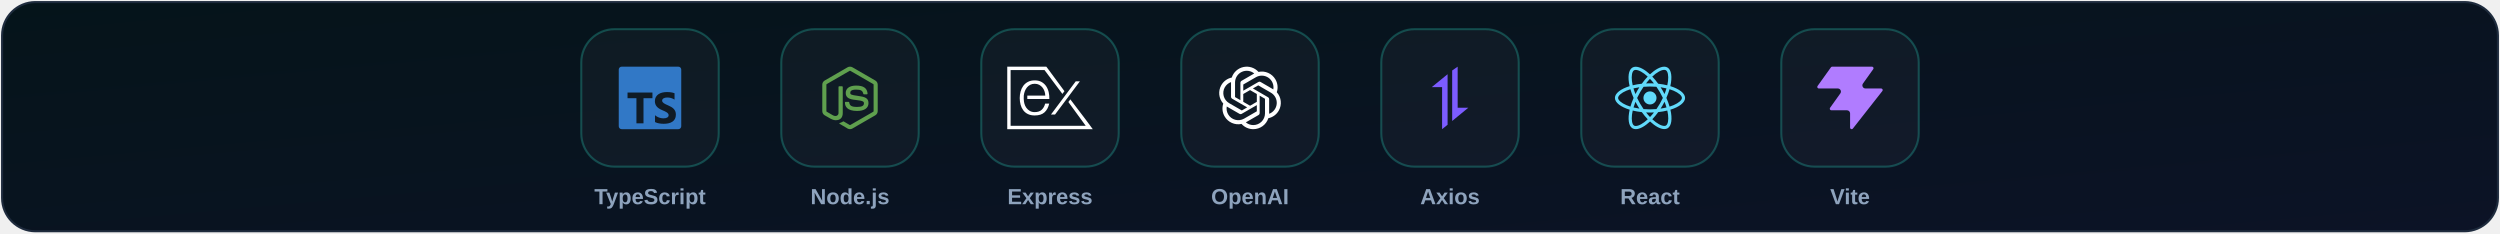
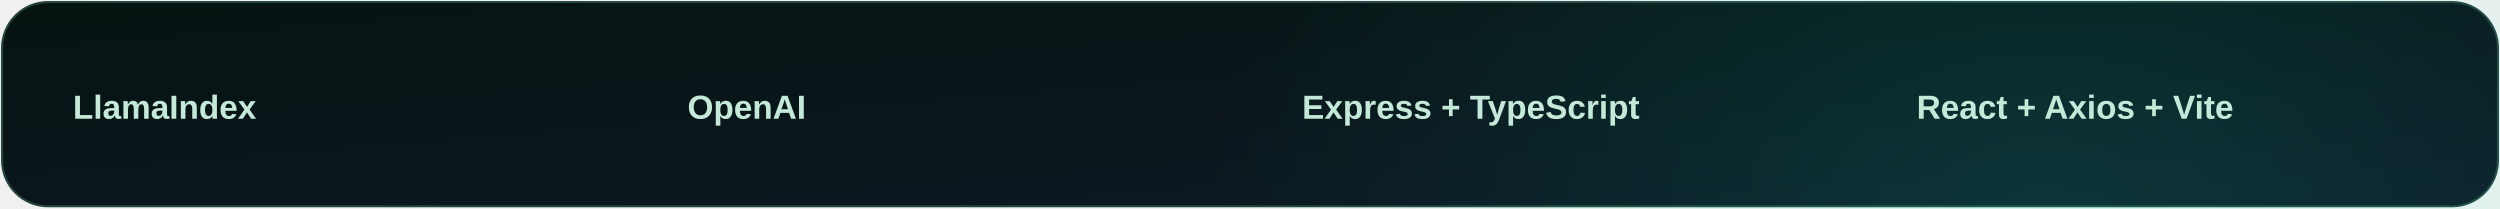
- <svg xmlns="http://www.w3.org/2000/svg" width="1200" height="112" viewBox="0 0 1200 112" role="img" aria-label="RAG technologies">
+ <svg xmlns="http://www.w3.org/2000/svg" width="1200" height="100" viewBox="0 0 1200 100" role="img" aria-labelledby="title">
  <defs>
-     <linearGradient id="bg" x1="0" y1="0" x2="1" y2="1">
-       <stop stop-color="#05141a" />
-       <stop offset="1" stop-color="#0c1326" />
+     <linearGradient id="bg" x2="1" y2="1">
+       <stop stop-color="#061411" />
+       <stop offset="1" stop-color="#0e1825" />
    </linearGradient>
+     <radialGradient id="glow">
+       <stop stop-color="#00ffcc" stop-opacity=".13" />
+       <stop offset="1" stop-color="#00ffcc" stop-opacity="0" />
+     </radialGradient>
  </defs>
-   <rect x="1" y="1" width="1198" height="110" rx="16" fill="url(#bg)" stroke="#1e2b3d" />
-   <g>
-     <rect x="279" y="14" width="66" height="66" rx="16" fill="#ffffff" fill-opacity=".035" stroke="#2dd4bf" stroke-opacity=".28">
-       <animate attributeName="stroke-opacity" values=".14;.5;.14" dur="3.2s" begin="0s" repeatCount="indefinite" />
-     </rect>
-     <g transform="translate(297.00 32.00) scale(1.25)">
-       <path d="M1.125 0C.502 0 0 .502 0 1.125v21.75C0 23.498.502 24 1.125 24h21.75c.623 0 1.125-.502 1.125-1.125V1.125C24 .502 23.498 0 22.875 0zm17.363 9.75c.612 0 1.154.037 1.627.111a6.38 6.38 0 0 1 1.306.34v2.458a3.95 3.95 0 0 0-.643-.361 5.093 5.093 0 0 0-.717-.26 5.453 5.453 0 0 0-1.426-.2c-.3 0-.573.028-.819.086a2.1 2.1 0 0 0-.623.242c-.17.104-.3.229-.393.374a.888.888 0 0 0-.14.49c0 .196.053.373.156.529.104.156.252.304.443.444s.423.276.696.41c.273.135.582.274.926.416.47.197.892.407 1.266.628.374.222.695.473.963.753.268.279.472.598.614.957.142.359.214.776.214 1.253 0 .657-.125 1.21-.373 1.656a3.033 3.033 0 0 1-1.012 1.085 4.38 4.38 0 0 1-1.487.596c-.566.12-1.163.18-1.79.18a9.916 9.916 0 0 1-1.84-.164 5.544 5.544 0 0 1-1.512-.493v-2.63a5.033 5.033 0 0 0 3.237 1.2c.333 0 .624-.03.872-.09.249-.06.456-.144.623-.25.166-.108.29-.234.373-.38a1.023 1.023 0 0 0-.074-1.089 2.12 2.12 0 0 0-.537-.5 5.597 5.597 0 0 0-.807-.444 27.72 27.72 0 0 0-1.007-.436c-.918-.383-1.602-.852-2.053-1.405-.45-.553-.676-1.222-.676-2.005 0-.614.123-1.141.369-1.582.246-.441.58-.804 1.004-1.089a4.494 4.494 0 0 1 1.47-.629 7.536 7.536 0 0 1 1.77-.201zm-15.113.188h9.563v2.166H9.506v9.646H6.789v-9.646H3.375z" fill="#3178C6" />
-     </g>
-     <text x="312" y="98" fill="#8ea3bd" font-family="Segoe UI,Arial,sans-serif" font-size="10.5" font-weight="700" text-anchor="middle">TypeScript</text>
-   </g>
-   <g>
-     <rect x="375" y="14" width="66" height="66" rx="16" fill="#ffffff" fill-opacity=".035" stroke="#2dd4bf" stroke-opacity=".28">
-       <animate attributeName="stroke-opacity" values=".14;.5;.14" dur="3.2s" begin="0.25s" repeatCount="indefinite" />
-     </rect>
-     <g transform="translate(393.00 32.00) scale(1.25)">
-       <path d="M11.998,24c-0.321,0-0.641-0.084-0.922-0.247l-2.936-1.737c-0.438-0.245-0.224-0.332-0.08-0.383 c0.585-0.203,0.703-0.25,1.328-0.604c0.065-0.037,0.151-0.023,0.218,0.017l2.256,1.339c0.082,0.045,0.197,0.045,0.272,0l8.795-5.076 c0.082-0.047,0.134-0.141,0.134-0.238V6.921c0-0.099-0.053-0.192-0.137-0.242l-8.791-5.072c-0.081-0.047-0.189-0.047-0.271,0 L3.075,6.68C2.99,6.729,2.936,6.825,2.936,6.921v10.15c0,0.097,0.054,0.189,0.139,0.235l2.409,1.392 c1.307,0.654,2.108-0.116,2.108-0.89V7.787c0-0.142,0.114-0.253,0.256-0.253h1.115c0.139,0,0.255,0.112,0.255,0.253v10.021 c0,1.745-0.95,2.745-2.604,2.745c-0.508,0-0.909,0-2.026-0.551L2.28,18.675c-0.57-0.329-0.922-0.945-0.922-1.604V6.921 c0-0.659,0.353-1.275,0.922-1.603l8.795-5.082c0.557-0.315,1.296-0.315,1.848,0l8.794,5.082c0.57,0.329,0.924,0.944,0.924,1.603 v10.15c0,0.659-0.354,1.273-0.924,1.604l-8.794,5.078C12.643,23.916,12.324,24,11.998,24z M19.099,13.993 c0-1.9-1.284-2.406-3.987-2.763c-2.731-0.361-3.009-0.548-3.009-1.187c0-0.528,0.235-1.233,2.258-1.233 c1.807,0,2.473,0.389,2.747,1.607c0.024,0.115,0.129,0.199,0.247,0.199h1.141c0.071,0,0.138-0.031,0.186-0.081 c0.048-0.054,0.074-0.123,0.067-0.196c-0.177-2.098-1.571-3.076-4.388-3.076c-2.508,0-4.004,1.058-4.004,2.833 c0,1.925,1.488,2.457,3.895,2.695c2.88,0.282,3.103,0.703,3.103,1.269c0,0.983-0.789,1.402-2.642,1.402 c-2.327,0-2.839-0.584-3.011-1.742c-0.02-0.124-0.126-0.215-0.253-0.215h-1.137c-0.141,0-0.254,0.112-0.254,0.253 c0,1.482,0.806,3.248,4.655,3.248C17.501,17.007,19.099,15.91,19.099,13.993z" fill="#5FA04E" />
-     </g>
-     <text x="408" y="98" fill="#8ea3bd" font-family="Segoe UI,Arial,sans-serif" font-size="10.5" font-weight="700" text-anchor="middle">Node.js</text>
-   </g>
-   <g>
-     <rect x="471" y="14" width="66" height="66" rx="16" fill="#ffffff" fill-opacity=".035" stroke="#2dd4bf" stroke-opacity=".28">
-       <animate attributeName="stroke-opacity" values=".14;.5;.14" dur="3.2s" begin="0.5s" repeatCount="indefinite" />
-     </rect>
-     <g transform="translate(483.48 26.48) scale(1.7104)">
-       <path d="M12.262 16.666h1.146l6.975-9.325H19.22zm9.778 1.441v.004l-4.334-5.706-.557.74 4.873 6.682H.945V4.173h9.505l5.026 6.7.574-.772-4.374-5.928h.003l-.719-.945H0v17.544h24zM10.917 8.705a3.8 3.8 0 0 0-1.292-1.183q-.796-.45-1.916-.45c-.746 0-1.37.14-1.906.424a3.76 3.76 0 0 0-1.31 1.12 4.9 4.9 0 0 0-.75 1.581 7.17 7.17 0 0 0 0 3.696c.148.567.402 1.101.75 1.573a3.5 3.5 0 0 0 1.31 1.066q.803.39 1.906.389 1.77 0 2.739-.868.966-.867 1.328-2.457h-1.139q-.271 1.084-.977 1.734-.704.651-1.952.65-.812 0-1.392-.342a3.1 3.1 0 0 1-.957-.869 3.5 3.5 0 0 1-.551-1.182 5 5 0 0 1-.17-1.133 9 9 0 0 0-.015-.286 4.5 4.5 0 0 1 .015-.829c.047-.418.147-.83.296-1.223A3.7 3.7 0 0 1 5.54 9.05a2.9 2.9 0 0 1 .922-.742q.541-.28 1.246-.28c.47 0 .869.093 1.23.28q.541.281.922.742.379.461.587 1.057t.225 1.246H5.625l.004.957h6.182a7.3 7.3 0 0 0-.18-1.924 4.9 4.9 0 0 0-.715-1.68z" fill="#FFFFFF" />
-     </g>
-     <text x="504" y="98" fill="#8ea3bd" font-family="Segoe UI,Arial,sans-serif" font-size="10.5" font-weight="700" text-anchor="middle">Express</text>
-   </g>
-   <g>
-     <rect x="567" y="14" width="66" height="66" rx="16" fill="#ffffff" fill-opacity=".035" stroke="#2dd4bf" stroke-opacity=".28">
-       <animate attributeName="stroke-opacity" values=".14;.5;.14" dur="3.2s" begin="0.75s" repeatCount="indefinite" />
-     </rect>
-     <g transform="translate(585.01 32.00) scale(1.25)">
-       <path d="M22.282 9.821a5.985 5.985 0 0 0-.516-4.911 6.046 6.046 0 0 0-6.51-2.9A6.065 6.065 0 0 0 4.981 4.182a5.985 5.985 0 0 0-3.998 2.9 6.046 6.046 0 0 0 .743 7.097 5.98 5.98 0 0 0 .511 4.911 6.051 6.051 0 0 0 6.515 2.9A5.985 5.985 0 0 0 13.26 24a6.056 6.056 0 0 0 5.772-4.206 5.989 5.989 0 0 0 3.998-2.9 6.056 6.056 0 0 0-.748-7.073zm-9.022 12.608a4.476 4.476 0 0 1-2.876-1.041l.142-.08 4.778-2.758a.795.795 0 0 0 .393-.681v-6.737l2.02 1.169a.071.071 0 0 1 .038.052v5.583a4.504 4.504 0 0 1-4.495 4.494zm-9.661-4.125a4.471 4.471 0 0 1-.535-3.014l.142.085 4.783 2.758a.771.771 0 0 0 .781 0l5.843-3.369v2.332a.08.08 0 0 1-.033.061L9.74 19.95a4.499 4.499 0 0 1-6.141-1.646zM2.341 7.896a4.485 4.485 0 0 1 2.365-1.973V11.6a.766.766 0 0 0 .388.676l5.814 3.354-2.02 1.169a.076.076 0 0 1-.071 0l-4.83-2.787A4.504 4.504 0 0 1 2.341 7.872zm16.596 3.856L13.104 8.364 15.119 7.2a.076.076 0 0 1 .071 0l4.83 2.791a4.494 4.494 0 0 1-.676 8.104v-5.677a.79.79 0 0 0-.407-.667zm2.011-3.023l-.142-.085-4.774-2.782a.776.776 0 0 0-.785 0L9.409 9.23V6.897a.066.066 0 0 1 .028-.061l4.83-2.787a4.499 4.499 0 0 1 6.68 4.66zM8.306 12.863l-2.02-1.164a.08.08 0 0 1-.038-.057V6.074a4.499 4.499 0 0 1 7.376-3.454l-.142.081L8.704 5.459a.795.795 0 0 0-.393.681zm1.098-2.365l2.602-1.5 2.607 1.5v2.999l-2.597 1.5-2.607-1.5Z" fill="#FFFFFF" />
-     </g>
-     <text x="600" y="98" fill="#8ea3bd" font-family="Segoe UI,Arial,sans-serif" font-size="10.5" font-weight="700" text-anchor="middle">OpenAI</text>
-   </g>
-   <g>
-     <rect x="663" y="14" width="66" height="66" rx="16" fill="#ffffff" fill-opacity=".035" stroke="#2dd4bf" stroke-opacity=".28">
-       <animate attributeName="stroke-opacity" values=".14;.5;.14" dur="3.2s" begin="1s" repeatCount="indefinite" />
-     </rect>
-     <g transform="translate(681.01 32.00) scale(1.25)">
-       <path d="M11.068 2.9V22.297l-2.114 1.703V7.864H4.975l6.093-4.964zM14.934 0v15.767H19.025l-6.2 5.089V1.469L14.934 0z" fill="#7C5CFF" />
-     </g>
-     <text x="696" y="98" fill="#8ea3bd" font-family="Segoe UI,Arial,sans-serif" font-size="10.5" font-weight="700" text-anchor="middle">Axios</text>
-   </g>
-   <g>
-     <rect x="759" y="14" width="66" height="66" rx="16" fill="#ffffff" fill-opacity=".035" stroke="#2dd4bf" stroke-opacity=".28">
-       <animate attributeName="stroke-opacity" values=".14;.5;.14" dur="3.2s" begin="1.25s" repeatCount="indefinite" />
-     </rect>
-     <g transform="translate(775.16 30.16) scale(1.4032)">
-       <path d="M14.23 12.004a2.236 2.236 0 0 1-2.235 2.236 2.236 2.236 0 0 1-2.236-2.236 2.236 2.236 0 0 1 2.235-2.236 2.236 2.236 0 0 1 2.236 2.236zm2.648-10.69c-1.346 0-3.107.96-4.888 2.622-1.78-1.653-3.542-2.602-4.887-2.602-.41 0-.783.093-1.106.278-1.375.793-1.683 3.264-.973 6.365C1.98 8.917 0 10.42 0 12.004c0 1.59 1.99 3.097 5.043 4.03-.704 3.113-.39 5.588.988 6.38.32.187.69.275 1.102.275 1.345 0 3.107-.96 4.888-2.624 1.78 1.654 3.542 2.603 4.887 2.603.41 0 .783-.09 1.106-.275 1.374-.792 1.683-3.263.973-6.365C22.02 15.096 24 13.59 24 12.004c0-1.59-1.99-3.097-5.043-4.032.704-3.11.39-5.587-.988-6.38-.318-.184-.688-.277-1.092-.278zm-.005 1.09v.006c.225 0 .406.044.558.127.666.382.955 1.835.73 3.704-.054.46-.142.945-.25 1.44-.96-.236-2.006-.417-3.107-.534-.66-.905-1.345-1.727-2.035-2.447 1.592-1.48 3.087-2.292 4.105-2.295zm-9.77.02c1.012 0 2.514.808 4.11 2.28-.686.72-1.37 1.537-2.02 2.442-1.107.117-2.154.298-3.113.538-.112-.49-.195-.964-.254-1.42-.23-1.868.054-3.32.714-3.707.19-.09.4-.127.563-.132zm4.882 3.05c.455.468.91.992 1.36 1.564-.44-.02-.89-.034-1.345-.034-.46 0-.915.01-1.36.034.44-.572.895-1.096 1.345-1.565zM12 8.1c.74 0 1.477.034 2.202.093.406.582.802 1.203 1.183 1.86.372.64.71 1.29 1.018 1.946-.308.655-.646 1.31-1.013 1.95-.38.66-.773 1.288-1.18 1.87-.728.063-1.466.098-2.21.098-.74 0-1.477-.035-2.202-.093-.406-.582-.802-1.204-1.183-1.86-.372-.64-.71-1.29-1.018-1.946.303-.657.646-1.313 1.013-1.954.38-.66.773-1.286 1.18-1.868.728-.064 1.466-.098 2.21-.098zm-3.635.254c-.24.377-.48.763-.704 1.16-.225.39-.435.782-.635 1.174-.265-.656-.49-1.31-.676-1.947.64-.15 1.315-.283 2.015-.386zm7.26 0c.695.103 1.365.23 2.006.387-.18.632-.405 1.282-.66 1.933-.2-.39-.41-.783-.64-1.174-.225-.392-.465-.774-.705-1.146zm3.063.675c.484.15.944.317 1.375.498 1.732.74 2.852 1.708 2.852 2.476-.005.768-1.125 1.74-2.857 2.475-.42.18-.88.342-1.355.493-.28-.958-.646-1.956-1.1-2.98.45-1.017.81-2.01 1.085-2.964zm-13.395.004c.278.96.645 1.957 1.1 2.98-.45 1.017-.812 2.01-1.086 2.964-.484-.15-.944-.318-1.37-.5-1.732-.737-2.852-1.706-2.852-2.474 0-.768 1.12-1.742 2.852-2.476.42-.18.88-.342 1.356-.494zm11.678 4.28c.265.657.49 1.312.676 1.948-.64.157-1.316.29-2.016.39.24-.375.48-.762.705-1.158.225-.39.435-.788.636-1.18zm-9.945.02c.2.392.41.783.64 1.175.23.39.465.772.705 1.143-.695-.102-1.365-.23-2.006-.386.18-.63.406-1.282.66-1.933zM17.92 16.32c.112.493.2.968.254 1.423.23 1.868-.054 3.32-.714 3.708-.147.09-.338.128-.563.128-1.012 0-2.514-.807-4.11-2.28.686-.72 1.37-1.536 2.02-2.44 1.107-.118 2.154-.3 3.113-.54zm-11.83.01c.96.234 2.006.415 3.107.532.66.905 1.345 1.727 2.035 2.446-1.595 1.483-3.092 2.295-4.11 2.295-.22-.005-.406-.05-.553-.132-.666-.38-.955-1.834-.73-3.703.054-.46.142-.944.25-1.438zm4.56.64c.44.02.89.034 1.345.034.46 0 .915-.01 1.36-.034-.44.572-.895 1.095-1.345 1.565-.455-.47-.91-.993-1.36-1.565z" fill="#61DAFB" />
-     </g>
-     <text x="792" y="98" fill="#8ea3bd" font-family="Segoe UI,Arial,sans-serif" font-size="10.5" font-weight="700" text-anchor="middle">React</text>
-   </g>
-   <g>
-     <rect x="855" y="14" width="66" height="66" rx="16" fill="#ffffff" fill-opacity=".035" stroke="#2dd4bf" stroke-opacity=".28">
-       <animate attributeName="stroke-opacity" values=".14;.5;.14" dur="3.2s" begin="1.5s" repeatCount="indefinite" />
-     </rect>
-     <g transform="translate(872.29 31.29) scale(1.3089)">
-       <path d="M13.056 23.238a.57.57 0 0 1-1.02-.355v-5.202c0-.63-.512-1.143-1.144-1.143H5.148a.57.57 0 0 1-.464-.903l3.777-5.29c.54-.753 0-1.804-.93-1.804H.57a.574.574 0 0 1-.543-.746.6.6 0 0 1 .08-.157L5.008.78a.57.57 0 0 1 .467-.24h14.589a.57.57 0 0 1 .466.903l-3.778 5.29c-.54.755 0 1.806.93 1.806h5.745c.238 0 .424.138.513.322a.56.56 0 0 1-.063.603z" fill="#B07CFF" />
-     </g>
-     <text x="888" y="98" fill="#8ea3bd" font-family="Segoe UI,Arial,sans-serif" font-size="10.5" font-weight="700" text-anchor="middle">Vite</text>
+   <rect x="1" y="1" width="1198" height="98" rx="22" fill="url(#bg)" stroke="#23433d" />
+   <ellipse cx="980" cy="100" rx="400" ry="250" fill="url(#glow)" />
+   <g font-family="Segoe UI,Arial,sans-serif">
+     <text x="35" y="57" font-size="16" fill="#c4e9d8" font-weight="600">LlamaIndex</text>
+     <text x="330" y="57" font-size="16" fill="#c4e9d8" font-weight="600">OpenAI</text>
+     <text x="625" y="57" font-size="16" fill="#c4e9d8" font-weight="600">Express + TypeScript</text>
+     <text x="920" y="57" font-size="16" fill="#c4e9d8" font-weight="600">React + Axios + Vite</text>
  </g>
</svg>
